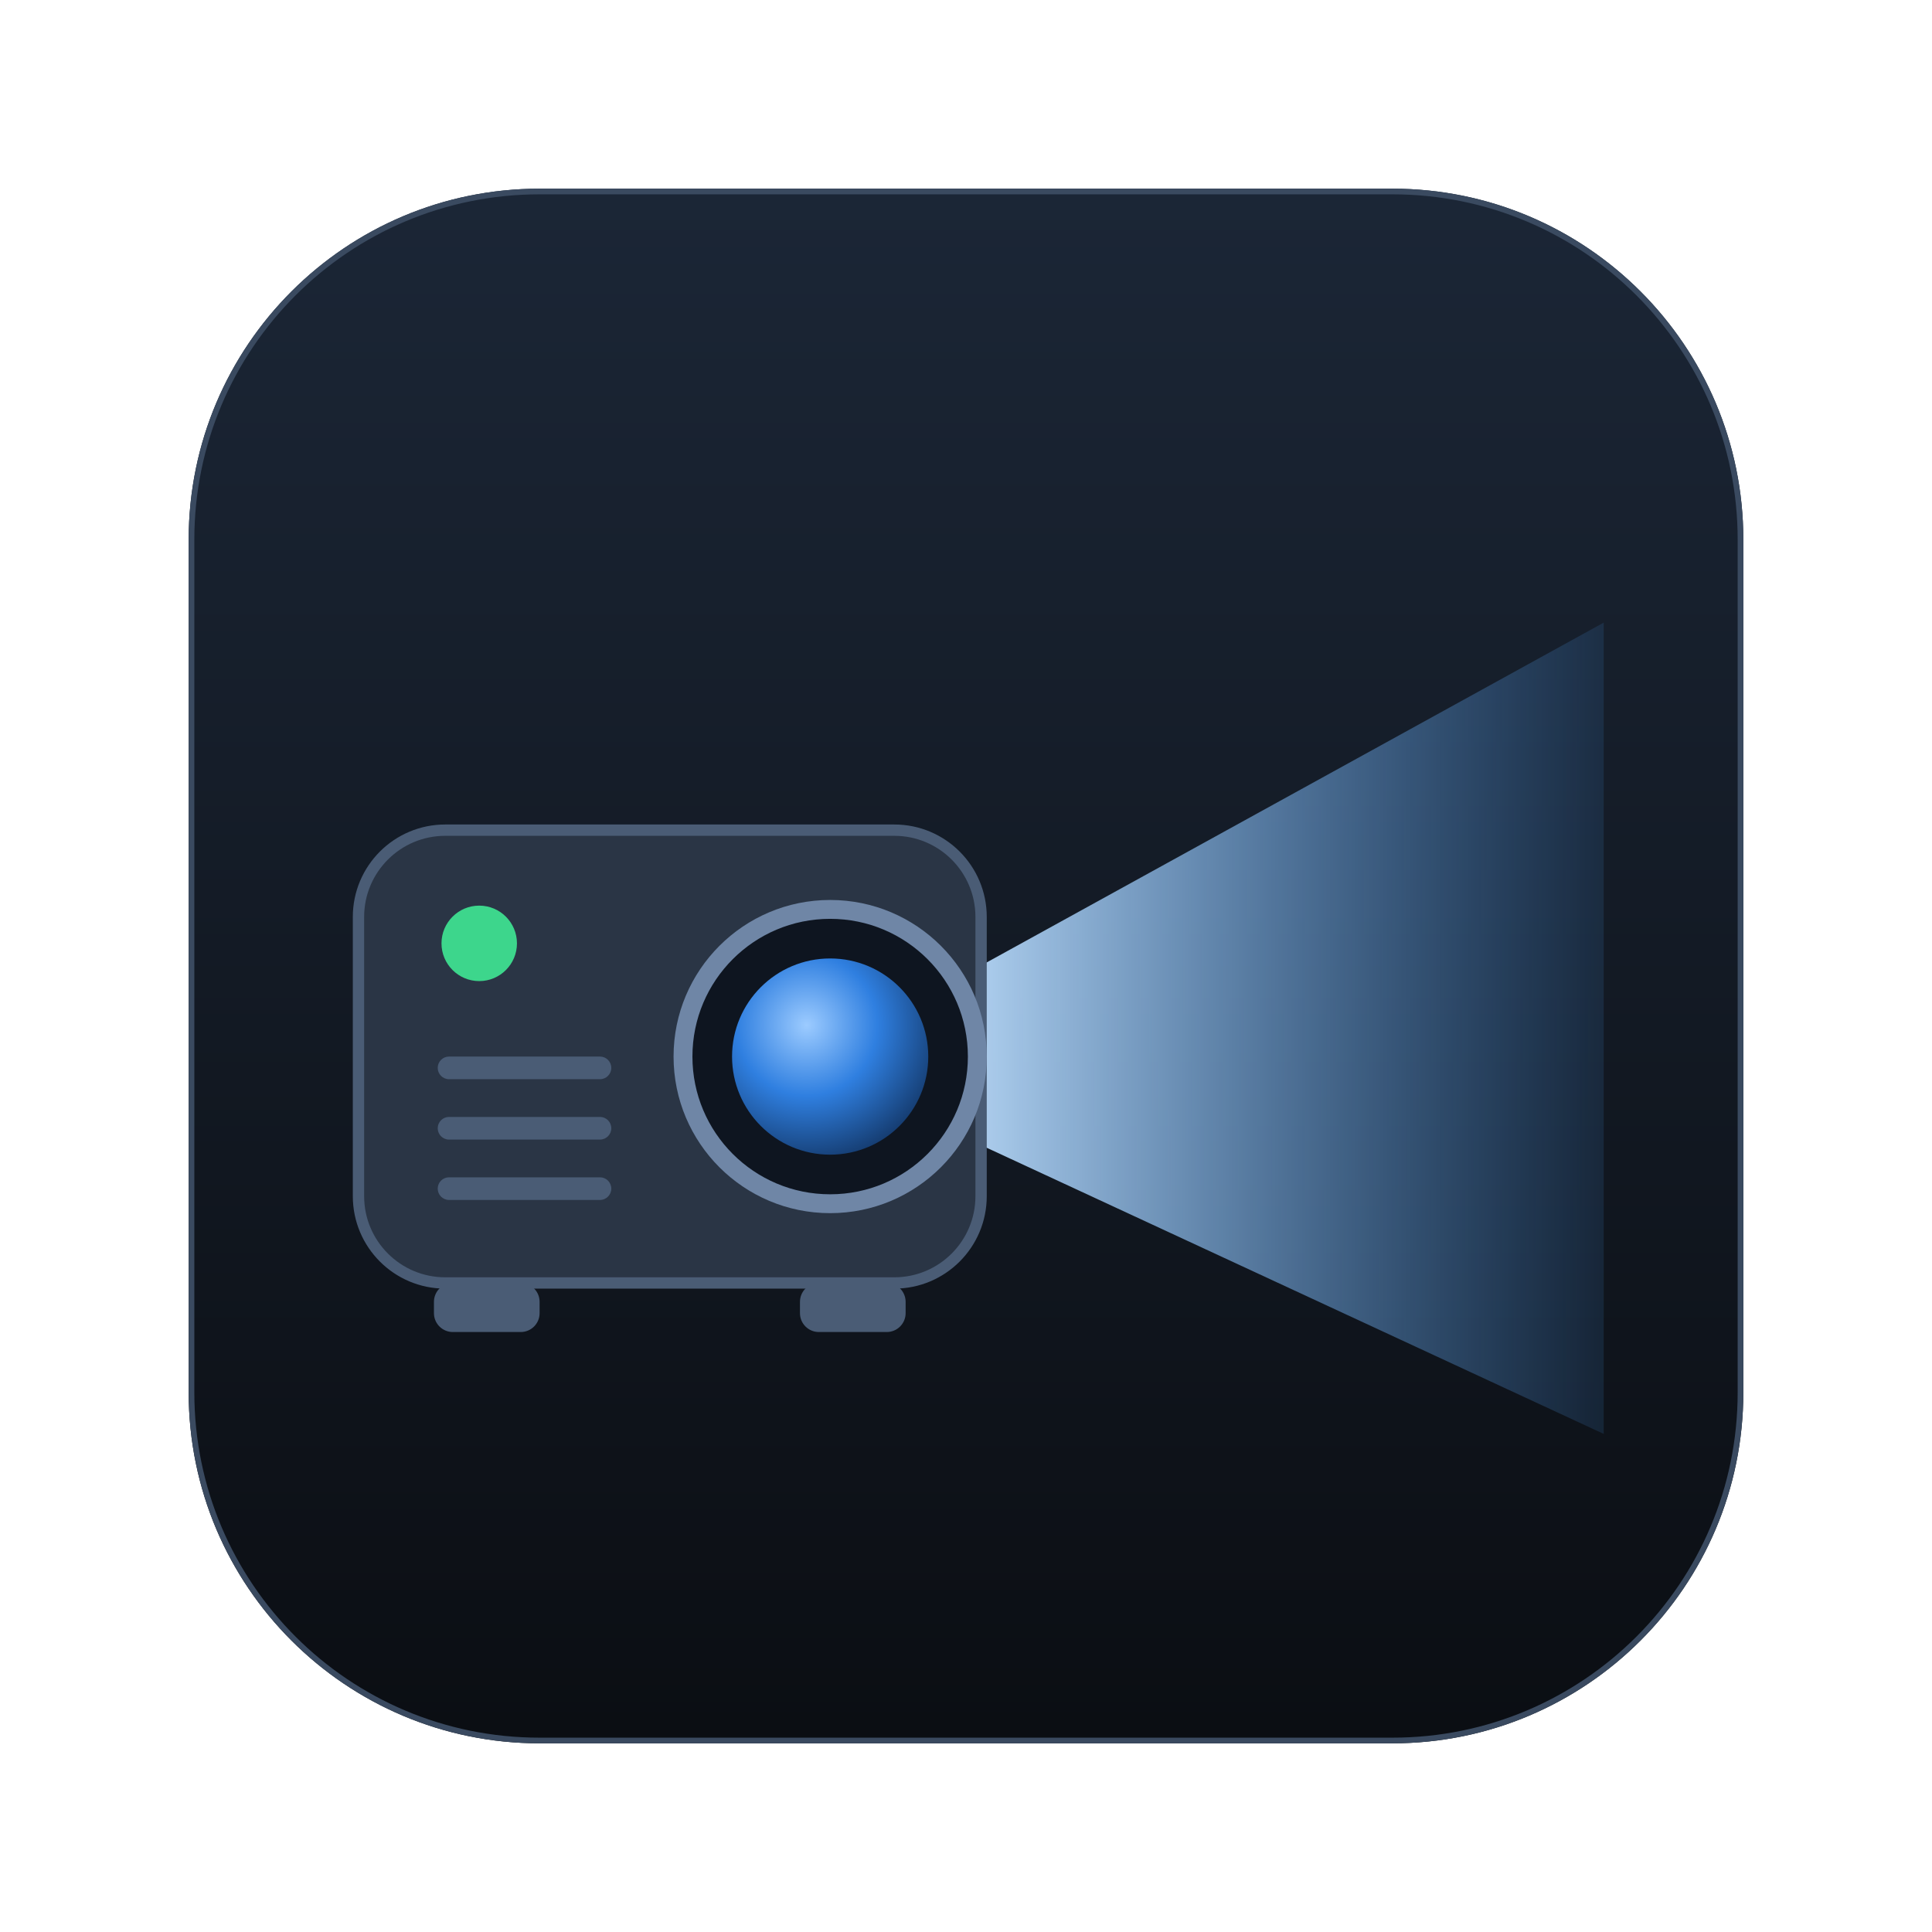
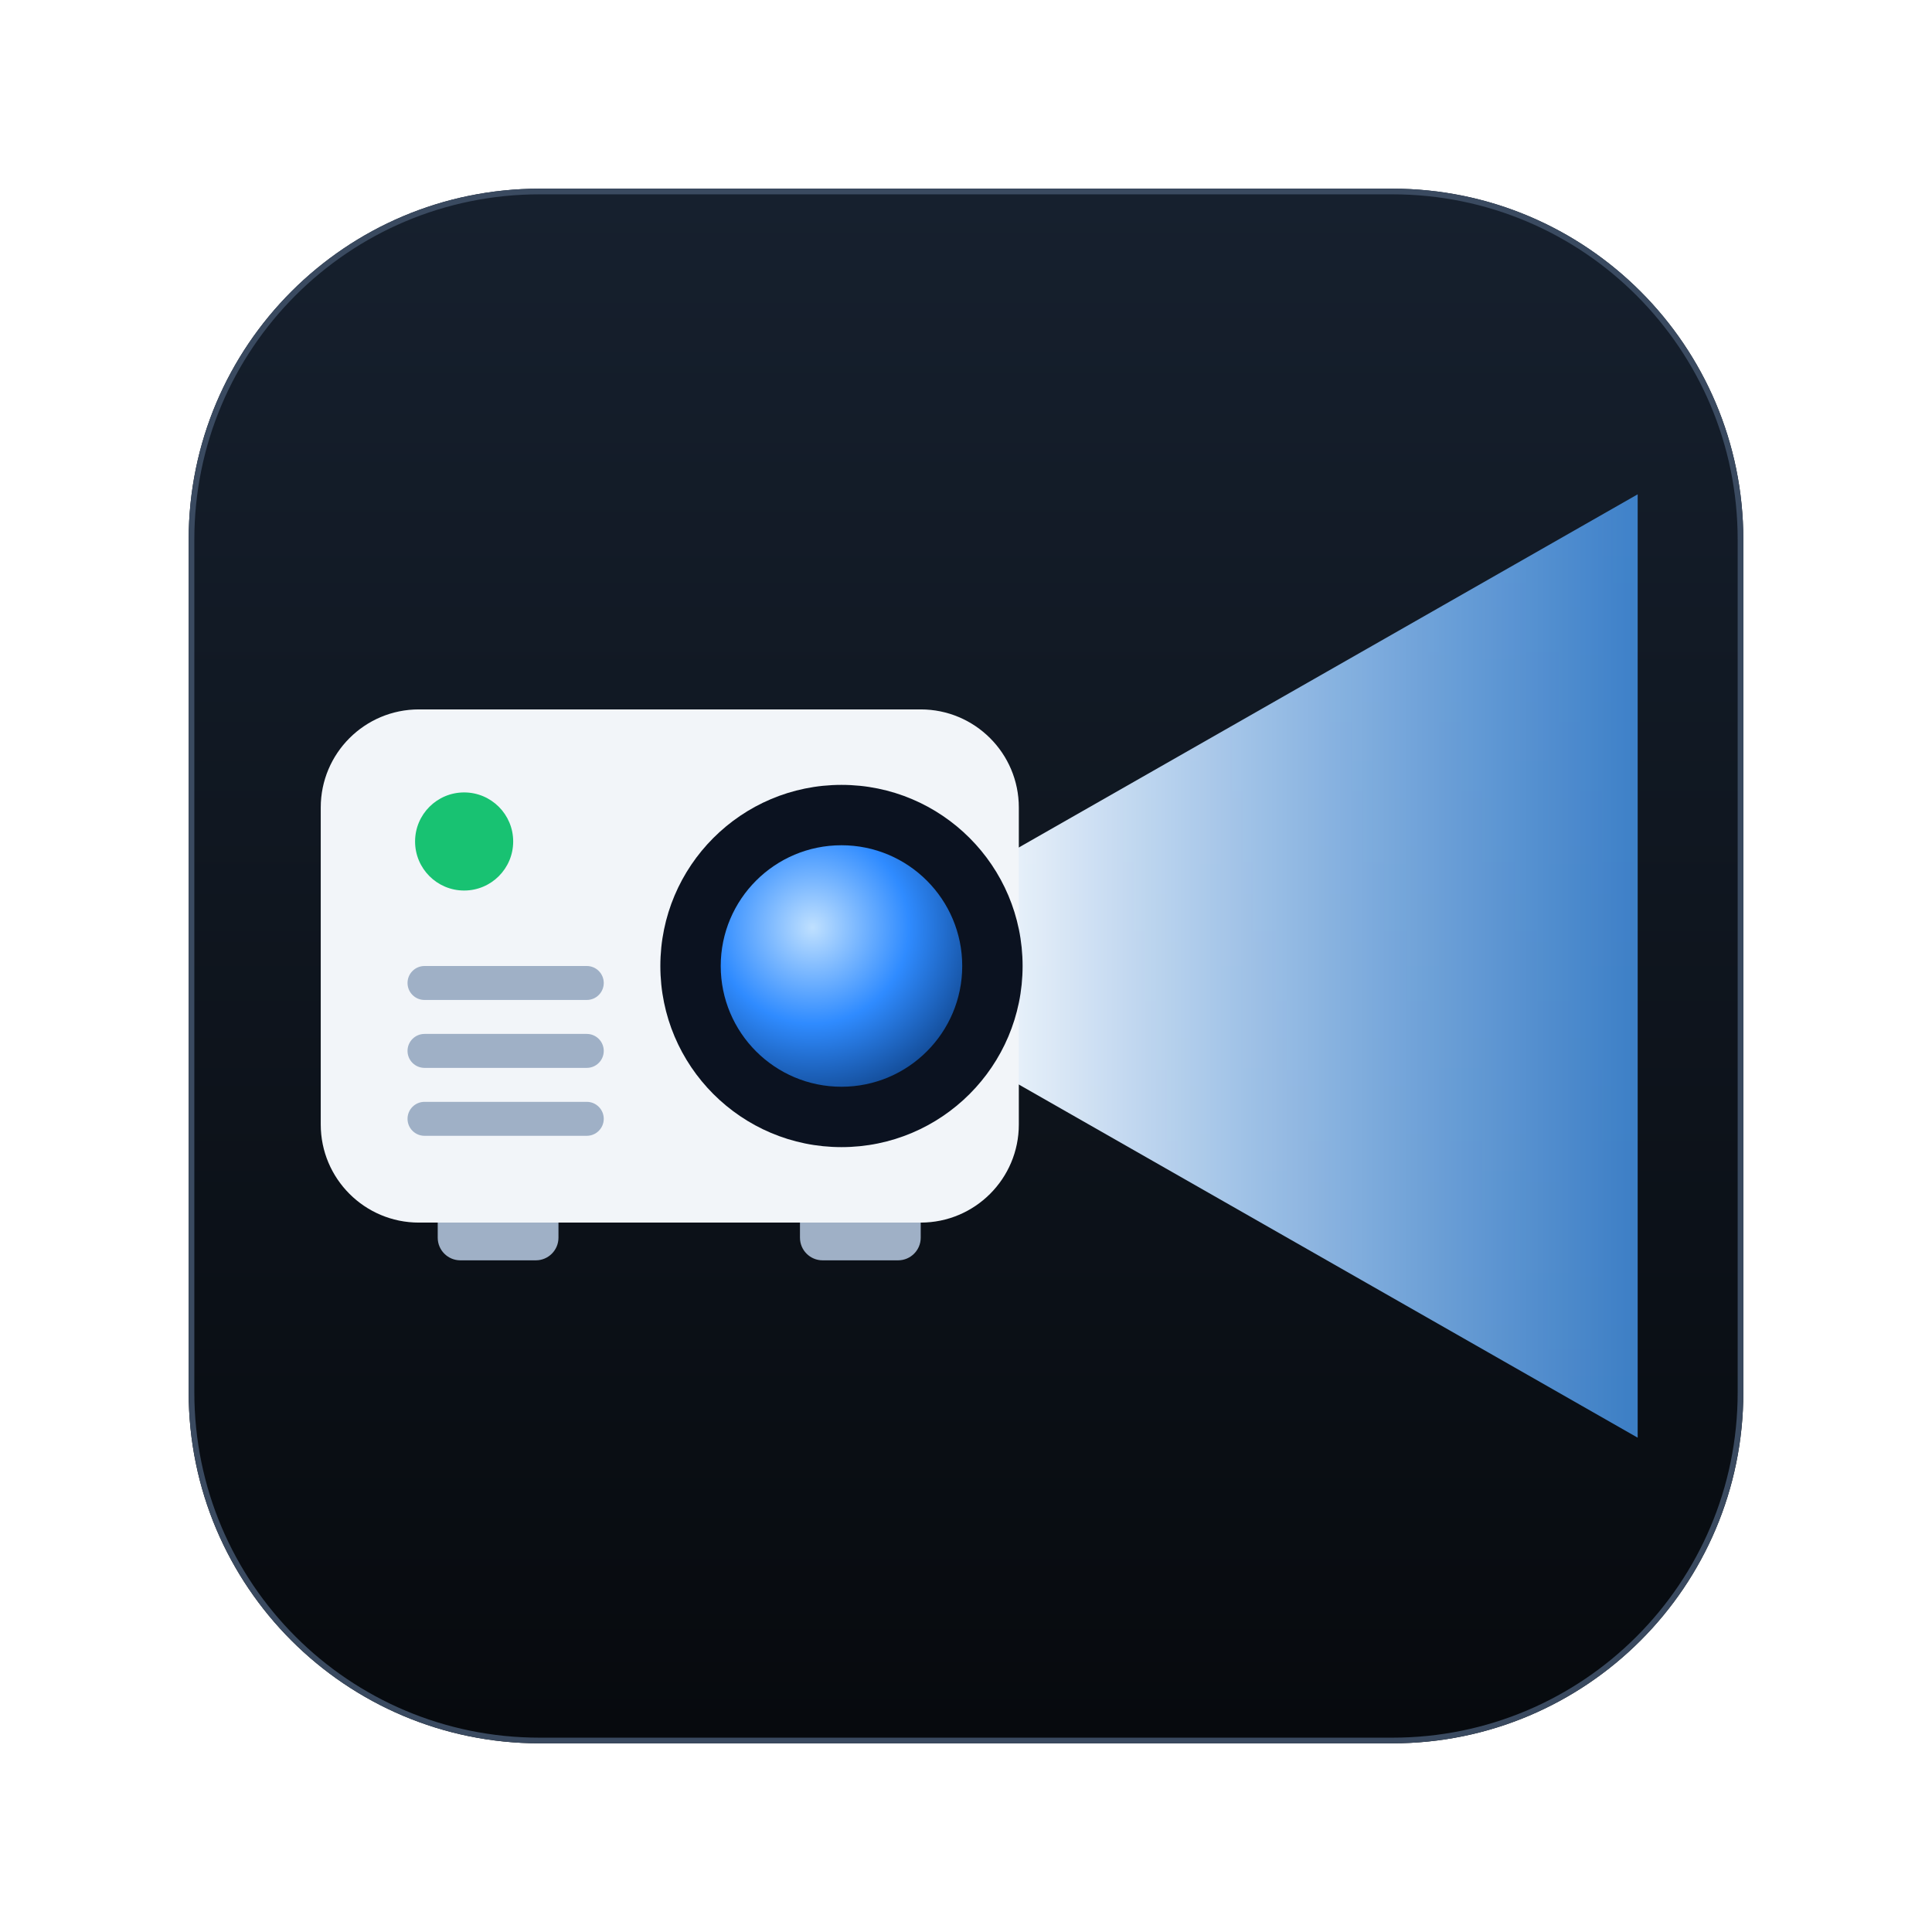
<svg xmlns="http://www.w3.org/2000/svg" viewBox="0 0 1024 1024" width="1024" height="1024">
  <defs>
    <linearGradient id="bg" x1="0" y1="0" x2="0" y2="1">
-       <stop offset="0" stop-color="#1B2636" />
-       <stop offset="1" stop-color="#0B0E13" />
+       <stop offset="0" stop-color="#16202E" />
+       <stop offset="1" stop-color="#070A0E" />
    </linearGradient>
    <linearGradient id="beam" x1="0" y1="0" x2="1" y2="0">
-       <stop offset="0" stop-color="#BFE0FF" stop-opacity=".95" />
-       <stop offset="1" stop-color="#4DA3FF" stop-opacity=".12" />
+       <stop offset="0" stop-color="#FFFFFF" />
+       <stop offset="1" stop-color="#4DA3FF" stop-opacity=".75" />
    </linearGradient>
    <radialGradient id="glass" cx=".38" cy=".34" r=".8">
-       <stop offset="0" stop-color="#9CCBFF" />
-       <stop offset=".45" stop-color="#2F7FE0" />
-       <stop offset="1" stop-color="#0E2A52" />
+       <stop offset="0" stop-color="#BFE0FF" />
+       <stop offset=".5" stop-color="#2F8BFF" />
+       <stop offset="1" stop-color="#0B3A7A" />
    </radialGradient>
  </defs>
  <rect x="100" y="100" width="824" height="824" rx="186" fill="url(#bg)" />
  <rect x="101.500" y="101.500" width="821" height="821" rx="184.500" fill="none" stroke="#3A4A60" stroke-width="3" />
-   <polygon points="505,520 850,330 850,760 505,600" fill="url(#beam)" />
-   <rect x="190" y="440" width="330" height="240" rx="46" fill="#2A3545" stroke="#4A5C75" stroke-width="6" />
-   <rect x="230" y="680" width="56" height="26" rx="10" fill="#4A5C75" />
-   <rect x="424" y="680" width="56" height="26" rx="10" fill="#4A5C75" />
-   <circle cx="440" cy="560" r="78" fill="#0E1520" stroke="#6F86A6" stroke-width="10" />
-   <circle cx="440" cy="560" r="52" fill="url(#glass)" />
-   <circle cx="254" cy="500" r="20" fill="#3DD68C" />
-   <rect x="232" y="560" width="92" height="12" rx="6" fill="#4A5C75" />
-   <rect x="232" y="592" width="92" height="12" rx="6" fill="#4A5C75" />
-   <rect x="232" y="624" width="92" height="12" rx="6" fill="#4A5C75" />
+   <polygon points="500,472 868,262 868,762 500,552" fill="url(#beam)" />
+   <rect x="232" y="634" width="64" height="34" rx="12" fill="#9FB0C6" />
+   <rect x="424" y="634" width="64" height="34" rx="12" fill="#9FB0C6" />
+   <rect x="170" y="376" width="370" height="272" rx="52" fill="#F2F5F9" />
+   <circle cx="446" cy="512" r="96" fill="#0B1220" />
+   <circle cx="446" cy="512" r="64" fill="url(#glass)" />
+   <circle cx="246" cy="446" r="26" fill="#18C272" />
+   <rect x="216" y="512" width="104" height="18" rx="9" fill="#9FB0C6" />
+   <rect x="216" y="548" width="104" height="18" rx="9" fill="#9FB0C6" />
+   <rect x="216" y="584" width="104" height="18" rx="9" fill="#9FB0C6" />
</svg>
